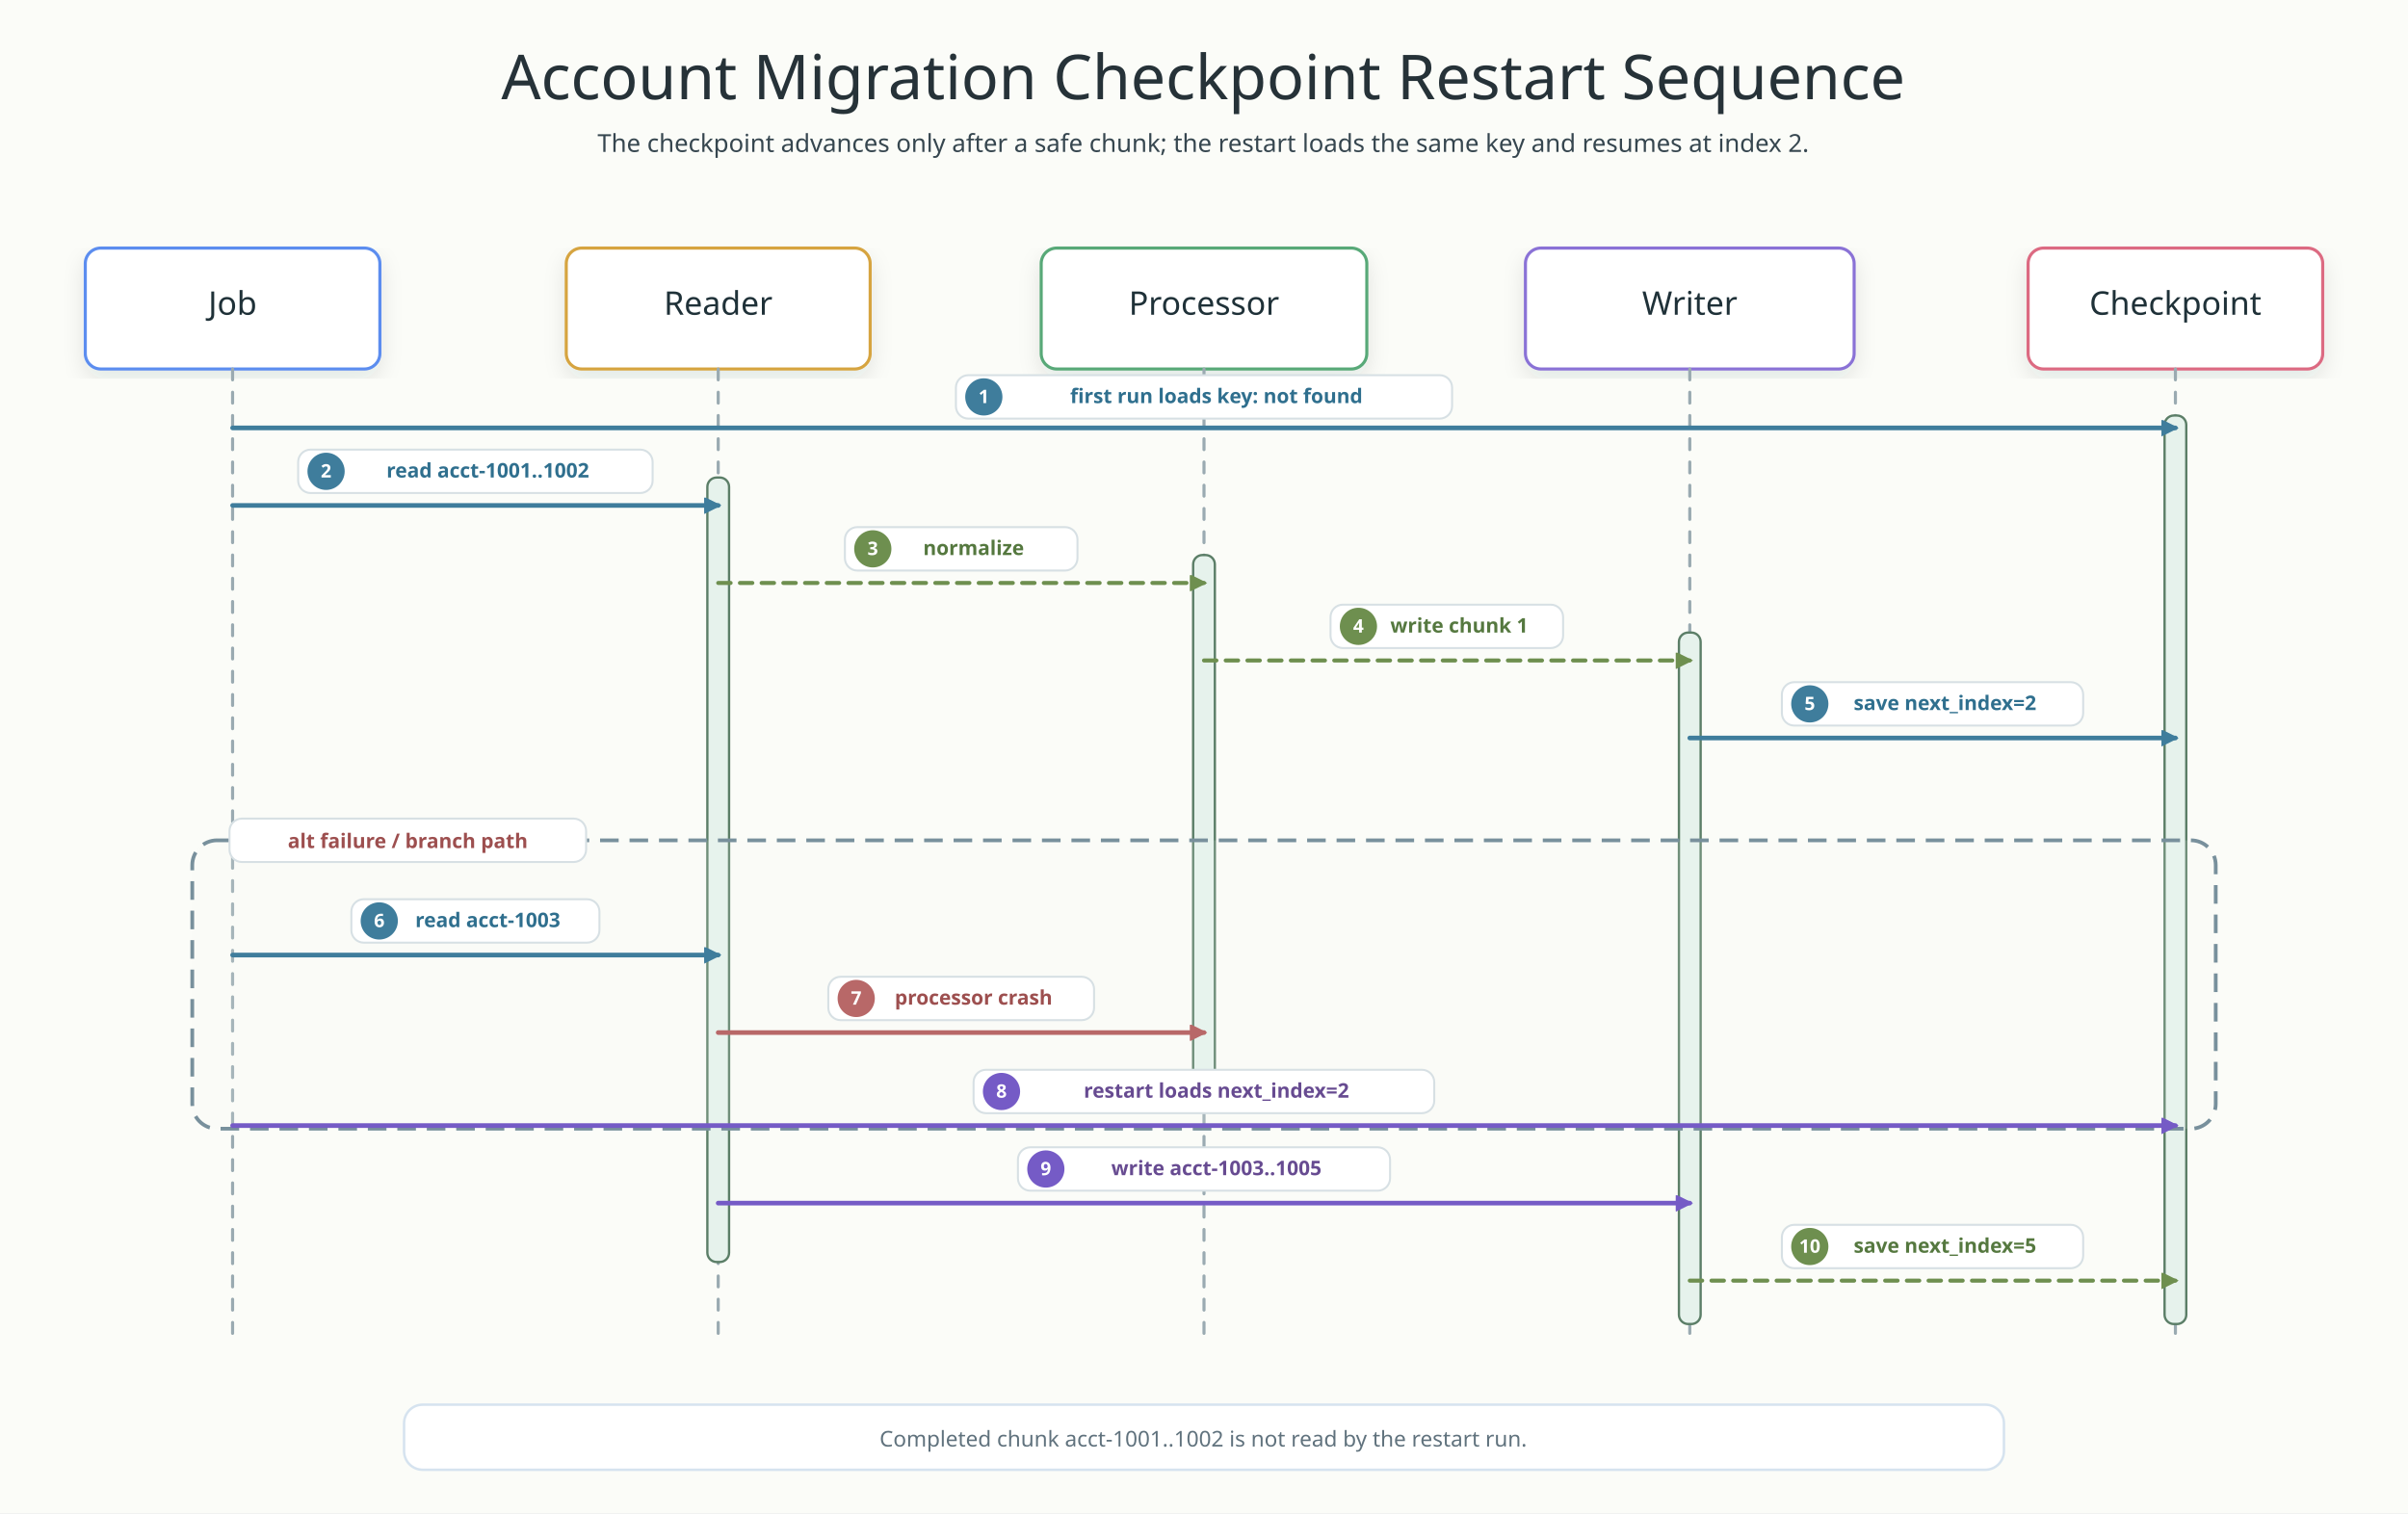
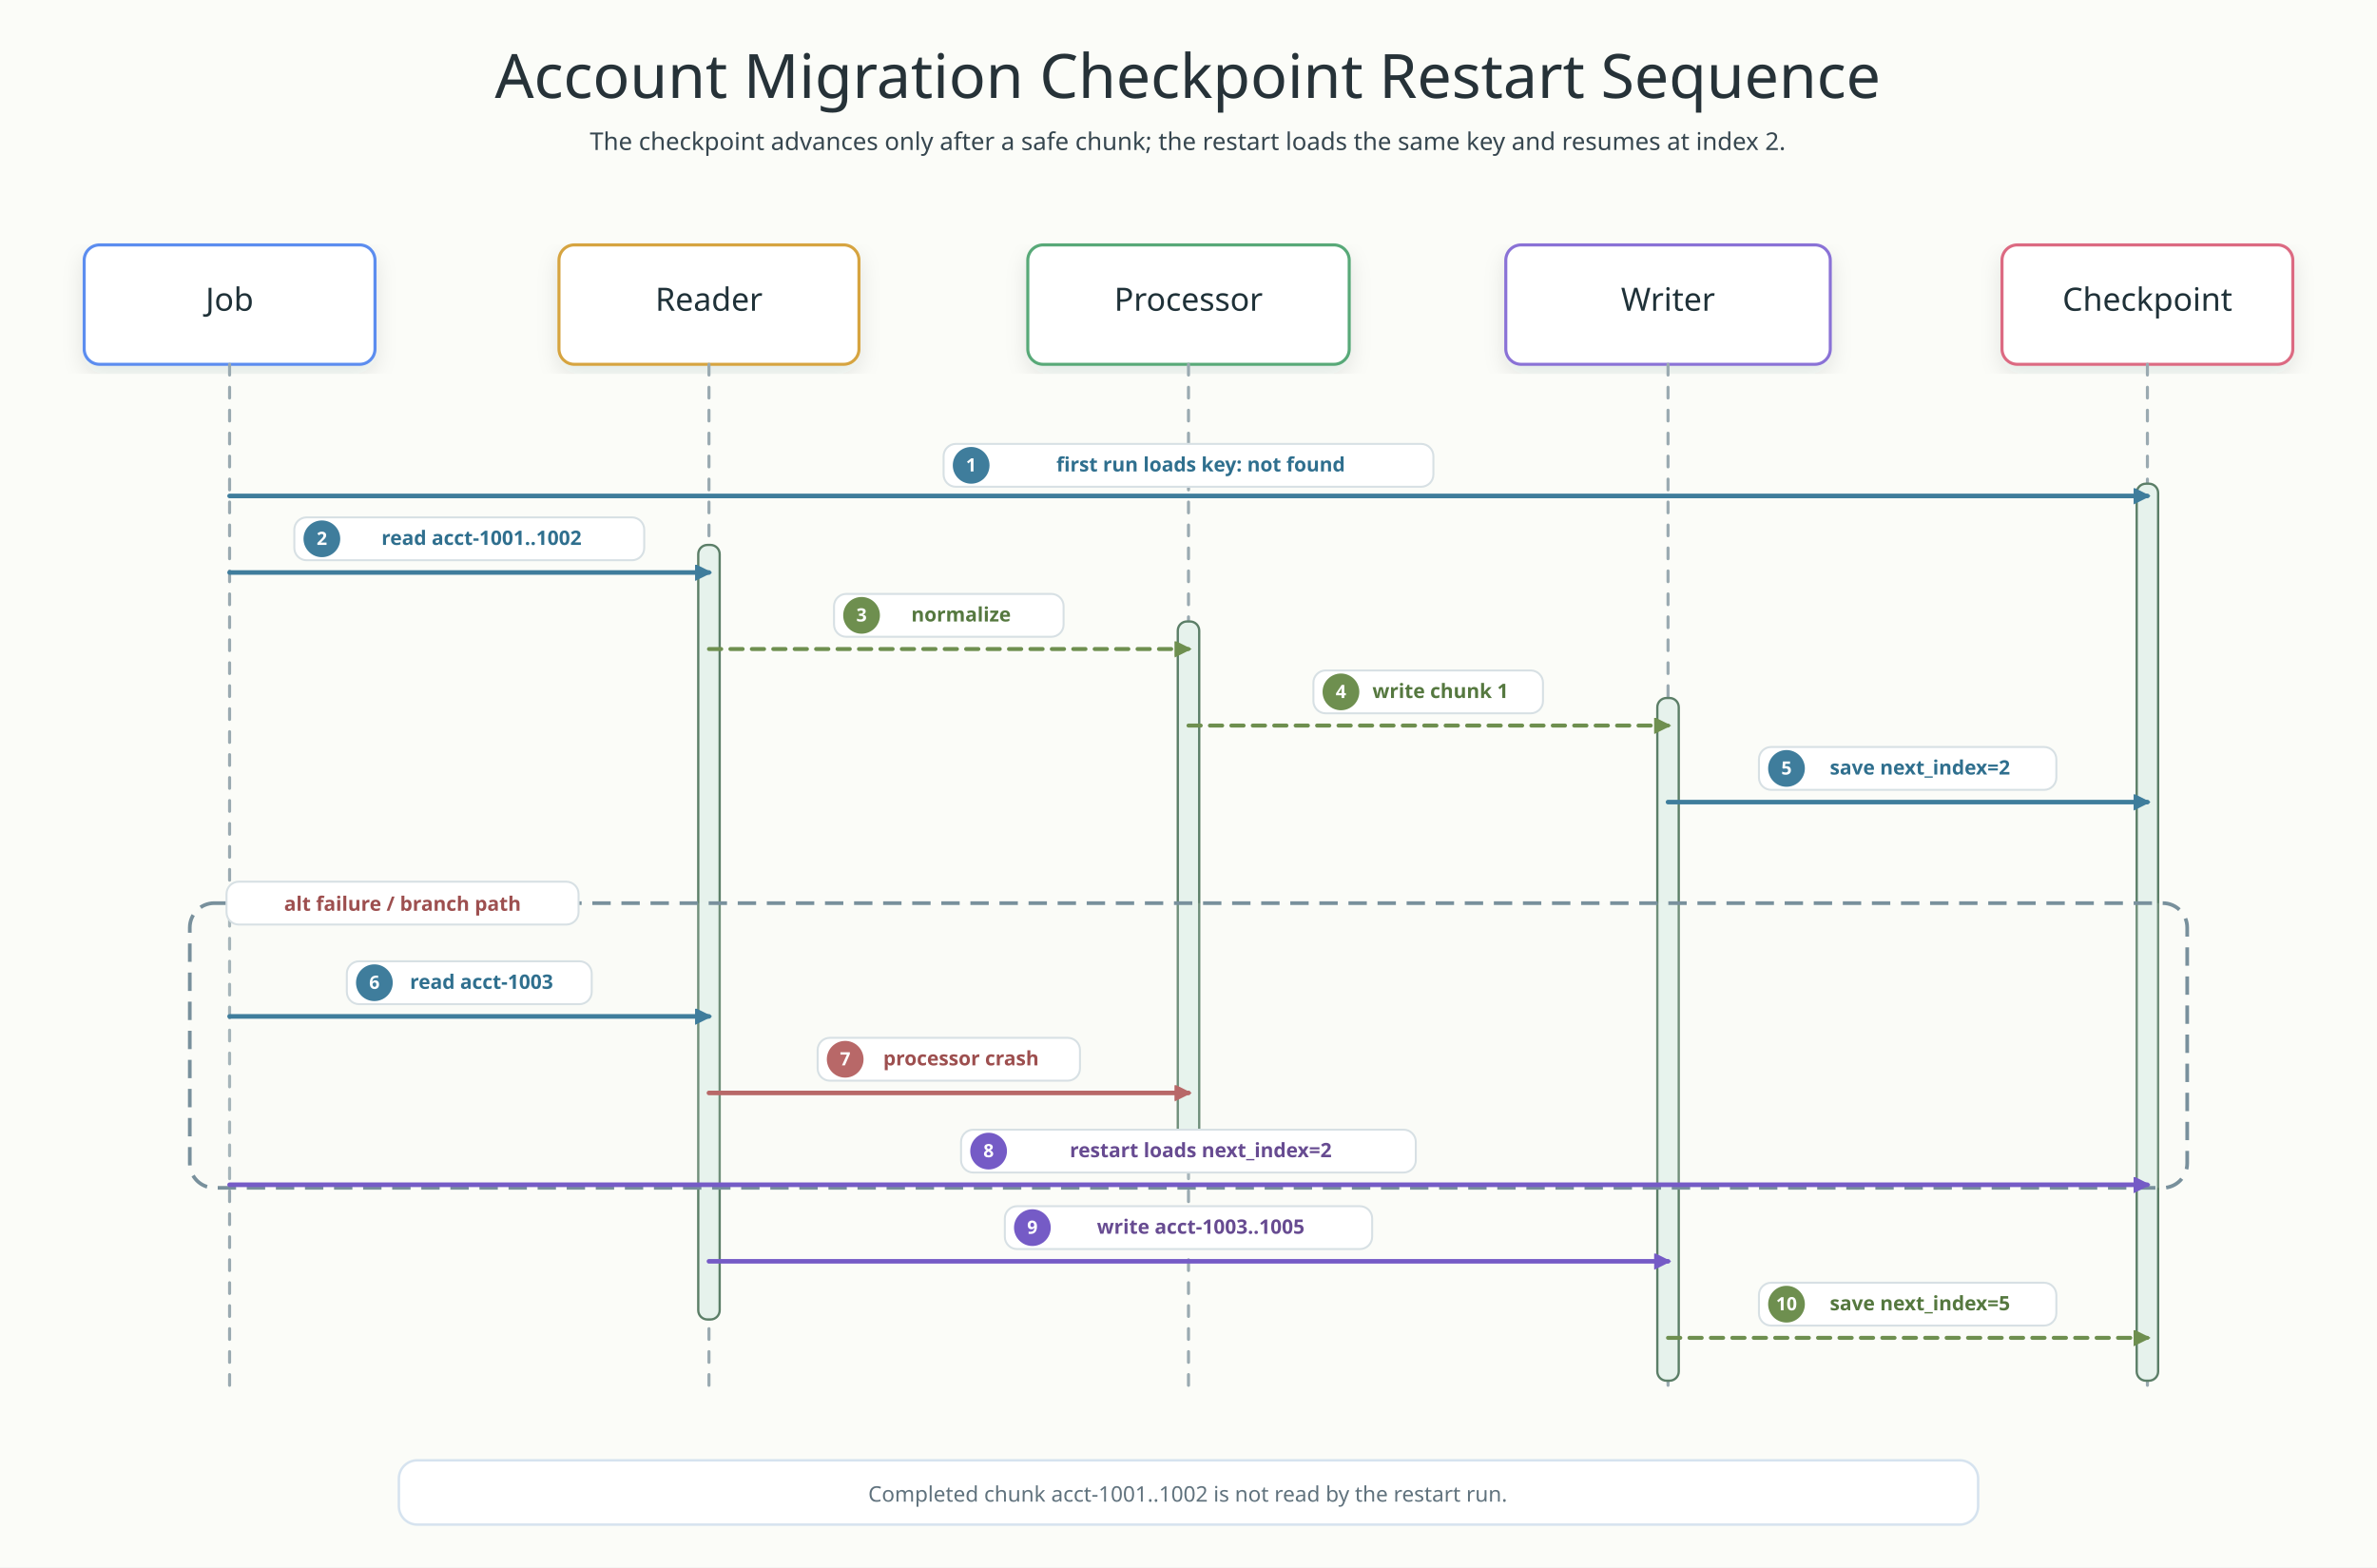
- <svg xmlns="http://www.w3.org/2000/svg" width="1553" height="976" viewBox="-60 0 1553 976" role="img" aria-labelledby="title desc">
+ <svg xmlns="http://www.w3.org/2000/svg" width="1553" height="1024" viewBox="-60 0 1553 1024" role="img" aria-labelledby="title desc">
  <defs>
    <filter id="shadow" x="-8%" y="-8%" width="116%" height="116%">
      <feDropShadow dx="0" dy="6" stdDeviation="7" flood-color="#203040" flood-opacity="0.10" />
    </filter>
    <marker id="arrow-call" markerWidth="13" markerHeight="13" refX="9" refY="5" orient="auto" markerUnits="userSpaceOnUse">
      <polygon points="0,0 10,5 0,10" fill="#3F7D9C" stroke="#3F7D9C" stroke-dasharray="none" style="stroke-dasharray:none" />
    </marker>
    <marker id="arrow-return" markerWidth="13" markerHeight="13" refX="9" refY="5" orient="auto" markerUnits="userSpaceOnUse">
      <polygon points="0,0 10,5 0,10" fill="#6E8F4F" stroke="#6E8F4F" stroke-dasharray="none" style="stroke-dasharray:none" />
    </marker>
    <marker id="arrow-async" markerWidth="13" markerHeight="13" refX="9" refY="5" orient="auto" markerUnits="userSpaceOnUse">
      <polygon points="0,0 10,5 0,10" fill="#755BC6" stroke="#755BC6" stroke-dasharray="none" style="stroke-dasharray:none" />
    </marker>
    <marker id="arrow-fail" markerWidth="13" markerHeight="13" refX="9" refY="5" orient="auto" markerUnits="userSpaceOnUse">
      <polygon points="0,0 10,5 0,10" fill="#B86868" stroke="#B86868" stroke-dasharray="none" style="stroke-dasharray:none" />
    </marker>
    <style>
      @font-face { font-family: 'Architects Daughter'; src: url('file:///Users/debop/Library/Fonts/ArchitectsDaughter-Regular.ttf') format('truetype'); }
      @font-face { font-family: 'Comic Mono'; src: url('file:///Users/debop/Library/Fonts/ComicMono.ttf') format('truetype'); }
      .canvas{fill:#fbfcf8}.title{font-family:'Architects Daughter';font-size:40px;fill:#263238}.subtitle,.detail,.footer{font-family:'Comic Mono';fill:#36464f}.subtitle{font-size:16px}.footer{font-size:14px;fill:#60727d}.cardTitle{font-family:'Architects Daughter';font-size:21px;fill:#1f3138}.role{font-family:'Comic Mono';font-size:12px;fill:#546a73}.card{fill:#ffffff;stroke-width:2;filter:url(#shadow)}.lifeline{stroke:#9aaab1;stroke-width:2;stroke-dasharray:7 8;stroke-linecap:round}.activation{fill:#e6f2ec;stroke:#5b7e67;stroke-width:1.5}.call,.return,.async,.fail{fill:none;stroke-width:3;stroke-linecap:round;stroke-linejoin:round}.call{stroke:#3F7D9C;marker-end:url(#arrow-call)}.return{stroke:#6E8F4F;stroke-width:2.6;stroke-dasharray:8 6;marker-end:url(#arrow-return)}.async{stroke:#755BC6;marker-end:url(#arrow-async)}.fail{stroke:#B86868;marker-end:url(#arrow-fail)}.alt{fill:#eef7f0;fill-opacity:.14;stroke:#78909c;stroke-width:2.4;stroke-dasharray:12 7}.divider{stroke:#78909c;stroke-width:2;stroke-dasharray:10 8}rect.label{fill:#ffffff;stroke:#d7e0e4;stroke-width:1.3}.callLabel{stroke:#9cc2d1}.returnLabel{stroke:#b6c9a4}.asyncLabel{stroke:#b8a9d5}.failLabel{stroke:#d9abab}.badgeText,.msg{font-family:'Comic Mono';font-size:12px;font-weight:700}.msg{font-size:13px}.callText{fill:#2f6f8e}.returnText{fill:#55783F}.asyncText{fill:#674b91}.failText{fill:#9d4f4f}
    </style>
  </defs>
-   <rect class="canvas" x="-60" y="0" width="1553" height="976" />
+   <rect class="canvas" x="-60" y="0" width="1553" height="1024" />
  <text class="title" x="716" y="64" text-anchor="middle">Account Migration Checkpoint Restart Sequence</text>
  <text class="subtitle" x="716" y="98" text-anchor="middle">The checkpoint advances only after a safe chunk; the restart loads the same key and resumes at index 2.</text>
  <g id="participant-1">
    <rect class="card" x="-5" y="160" width="190" height="78" rx="10" fill="#E8F3FF" stroke="#5B8DEF" />
    <text class="cardTitle" x="90" y="203" text-anchor="middle">Job</text>
-     <line class="lifeline" x1="90" y1="238" x2="90" y2="864" />
+     <line class="lifeline" x1="90" y1="238" x2="90" y2="912" />
  </g>
  <g id="participant-2">
    <rect class="card" x="305.2" y="160" width="196" height="78" rx="10" fill="#FFF3D9" stroke="#D6A441" />
    <text class="cardTitle" x="403.2" y="203" text-anchor="middle">Reader</text>
-     <line class="lifeline" x1="403.2" y1="238" x2="403.2" y2="864" />
+     <line class="lifeline" x1="403.2" y1="238" x2="403.2" y2="912" />
  </g>
  <g id="participant-3">
    <rect class="card" x="611.5" y="160" width="210" height="78" rx="10" fill="#EAF7EF" stroke="#58A978" />
    <text class="cardTitle" x="716.5" y="203" text-anchor="middle">Processor</text>
-     <line class="lifeline" x1="716.5" y1="238" x2="716.5" y2="864" />
+     <line class="lifeline" x1="716.5" y1="238" x2="716.5" y2="912" />
  </g>
  <g id="participant-4">
    <rect class="card" x="923.8" y="160" width="212" height="78" rx="10" fill="#F1ECFF" stroke="#8A72D6" />
    <text class="cardTitle" x="1029.8" y="203" text-anchor="middle">Writer</text>
-     <line class="lifeline" x1="1029.8" y1="238" x2="1029.8" y2="864" />
+     <line class="lifeline" x1="1029.8" y1="238" x2="1029.8" y2="912" />
  </g>
  <g id="participant-5">
    <rect class="card" x="1248" y="160" width="190" height="78" rx="10" fill="#FDECEF" stroke="#DC6B82" />
    <text class="cardTitle" x="1343" y="203" text-anchor="middle">Checkpoint</text>
-     <line class="lifeline" x1="1343" y1="238" x2="1343" y2="864" />
+     <line class="lifeline" x1="1343" y1="238" x2="1343" y2="912" />
  </g>
-   <rect class="activation" x="396.2" y="308" width="14" height="506" rx="6" />
-   <rect class="activation" x="709.5" y="358" width="14" height="346" rx="6" />
-   <rect class="activation" x="1022.8" y="408" width="14" height="446" rx="6" />
-   <rect class="activation" x="1336" y="268" width="14" height="586" rx="6" />
-   <rect class="alt" x="64" y="542" width="1305" height="186" rx="16" />
-   <rect class="label failLabel" x="88" y="528" width="230" height="28" rx="8" />
-   <text class="msg failText" x="203" y="547" text-anchor="middle">alt failure / branch path</text>
+   <rect class="activation" x="396.2" y="356" width="14" height="506" rx="6" />
+   <rect class="activation" x="709.5" y="406" width="14" height="346" rx="6" />
+   <rect class="activation" x="1022.8" y="456" width="14" height="446" rx="6" />
+   <rect class="activation" x="1336" y="316" width="14" height="586" rx="6" />
+   <rect class="alt" x="64" y="590" width="1305" height="186" rx="16" />
+   <rect class="label failLabel" x="88" y="576" width="230" height="28" rx="8" />
+   <text class="msg failText" x="203" y="595" text-anchor="middle">alt failure / branch path</text>
  <g id="message-1">
-     <rect class="label callLabel" x="556.5" y="242" width="320" height="28" rx="8" />
-     <circle cx="574.5" cy="256" r="12" fill="#3F7D9C" />
-     <text class="badgeText" x="574.5" y="260" text-anchor="middle" fill="#fff">1</text>
-     <text class="msg callText" x="724.5" y="260" text-anchor="middle">first run loads key: not found</text>
-     <path class="call" d="M 90 276 H 1343" />
+     <rect class="label callLabel" x="556.5" y="290" width="320" height="28" rx="8" />
+     <circle cx="574.5" cy="304" r="12" fill="#3F7D9C" />
+     <text class="badgeText" x="574.5" y="308" text-anchor="middle" fill="#fff">1</text>
+     <text class="msg callText" x="724.5" y="308" text-anchor="middle">first run loads key: not found</text>
+     <path class="call" d="M 90 324 H 1343" />
  </g>
  <g id="message-2">
-     <rect class="label callLabel" x="132.3" y="290" width="228.6" height="28" rx="8" />
-     <circle cx="150.3" cy="304" r="12" fill="#3F7D9C" />
-     <text class="badgeText" x="150.3" y="308" text-anchor="middle" fill="#fff">2</text>
-     <text class="msg callText" x="254.6" y="308" text-anchor="middle">read acct-1001..1002</text>
-     <path class="call" d="M 90 326 H 403.2" />
+     <rect class="label callLabel" x="132.3" y="338" width="228.6" height="28" rx="8" />
+     <circle cx="150.3" cy="352" r="12" fill="#3F7D9C" />
+     <text class="badgeText" x="150.3" y="356" text-anchor="middle" fill="#fff">2</text>
+     <text class="msg callText" x="254.6" y="356" text-anchor="middle">read acct-1001..1002</text>
+     <path class="call" d="M 90 374 H 403.2" />
  </g>
  <g id="message-3">
-     <rect class="label returnLabel" x="484.9" y="340" width="150" height="28" rx="8" />
-     <circle cx="502.9" cy="354" r="12" fill="#6E8F4F" />
-     <text class="badgeText" x="502.9" y="358" text-anchor="middle" fill="#fff">3</text>
-     <text class="msg returnText" x="567.9" y="358" text-anchor="middle">normalize</text>
-     <path class="return" d="M 403.2 376 H 716.5" />
+     <rect class="label returnLabel" x="484.9" y="388" width="150" height="28" rx="8" />
+     <circle cx="502.9" cy="402" r="12" fill="#6E8F4F" />
+     <text class="badgeText" x="502.9" y="406" text-anchor="middle" fill="#fff">3</text>
+     <text class="msg returnText" x="567.9" y="406" text-anchor="middle">normalize</text>
+     <path class="return" d="M 403.2 424 H 716.5" />
  </g>
  <g id="message-4">
-     <rect class="label returnLabel" x="798.1" y="390" width="150" height="28" rx="8" />
-     <circle cx="816.1" cy="404" r="12" fill="#6E8F4F" />
-     <text class="badgeText" x="816.1" y="408" text-anchor="middle" fill="#fff">4</text>
-     <text class="msg returnText" x="881.1" y="408" text-anchor="middle">write chunk 1</text>
-     <path class="return" d="M 716.5 426 H 1029.8" />
+     <rect class="label returnLabel" x="798.1" y="438" width="150" height="28" rx="8" />
+     <circle cx="816.1" cy="452" r="12" fill="#6E8F4F" />
+     <text class="badgeText" x="816.1" y="456" text-anchor="middle" fill="#fff">4</text>
+     <text class="msg returnText" x="881.1" y="456" text-anchor="middle">write chunk 1</text>
+     <path class="return" d="M 716.5 474 H 1029.8" />
  </g>
  <g id="message-5">
-     <rect class="label callLabel" x="1089.2" y="440" width="194.3" height="28" rx="8" />
-     <circle cx="1107.2" cy="454" r="12" fill="#3F7D9C" />
-     <text class="badgeText" x="1107.2" y="458" text-anchor="middle" fill="#fff">5</text>
-     <text class="msg callText" x="1194.4" y="458" text-anchor="middle">save next_index=2</text>
-     <path class="call" d="M 1029.8 476 H 1343" />
+     <rect class="label callLabel" x="1089.2" y="488" width="194.3" height="28" rx="8" />
+     <circle cx="1107.2" cy="502" r="12" fill="#3F7D9C" />
+     <text class="badgeText" x="1107.2" y="506" text-anchor="middle" fill="#fff">5</text>
+     <text class="msg callText" x="1194.4" y="506" text-anchor="middle">save next_index=2</text>
+     <path class="call" d="M 1029.8 524 H 1343" />
  </g>
  <g id="message-6">
-     <rect class="label callLabel" x="166.6" y="580" width="160" height="28" rx="8" />
-     <circle cx="184.6" cy="594" r="12" fill="#3F7D9C" />
-     <text class="badgeText" x="184.6" y="598" text-anchor="middle" fill="#fff">6</text>
-     <text class="msg callText" x="254.6" y="598" text-anchor="middle">read acct-1003</text>
-     <path class="call" d="M 90 616 H 403.2" />
+     <rect class="label callLabel" x="166.6" y="628" width="160" height="28" rx="8" />
+     <circle cx="184.6" cy="642" r="12" fill="#3F7D9C" />
+     <text class="badgeText" x="184.6" y="646" text-anchor="middle" fill="#fff">6</text>
+     <text class="msg callText" x="254.6" y="646" text-anchor="middle">read acct-1003</text>
+     <path class="call" d="M 90 664 H 403.2" />
  </g>
  <g id="message-7">
-     <rect class="label failLabel" x="474.2" y="630" width="171.4" height="28" rx="8" />
-     <circle cx="492.2" cy="644" r="12" fill="#B86868" />
-     <text class="badgeText" x="492.2" y="648" text-anchor="middle" fill="#fff">7</text>
-     <text class="msg failText" x="567.9" y="648" text-anchor="middle">processor crash</text>
-     <path class="fail" d="M 403.2 666 H 716.5" />
+     <rect class="label failLabel" x="474.2" y="678" width="171.4" height="28" rx="8" />
+     <circle cx="492.2" cy="692" r="12" fill="#B86868" />
+     <text class="badgeText" x="492.2" y="696" text-anchor="middle" fill="#fff">7</text>
+     <text class="msg failText" x="567.9" y="696" text-anchor="middle">processor crash</text>
+     <path class="fail" d="M 403.2 714 H 716.5" />
  </g>
  <g id="message-8">
-     <rect class="label asyncLabel" x="567.9" y="690" width="297.1" height="28" rx="8" />
-     <circle cx="585.9" cy="704" r="12" fill="#755BC6" />
-     <text class="badgeText" x="585.9" y="708" text-anchor="middle" fill="#fff">8</text>
-     <text class="msg asyncText" x="724.5" y="708" text-anchor="middle">restart loads next_index=2</text>
-     <path class="async" d="M 90 726 H 1343" />
+     <rect class="label asyncLabel" x="567.9" y="738" width="297.1" height="28" rx="8" />
+     <circle cx="585.9" cy="752" r="12" fill="#755BC6" />
+     <text class="badgeText" x="585.9" y="756" text-anchor="middle" fill="#fff">8</text>
+     <text class="msg asyncText" x="724.5" y="756" text-anchor="middle">restart loads next_index=2</text>
+     <path class="async" d="M 90 774 H 1343" />
  </g>
  <g id="message-9">
-     <rect class="label asyncLabel" x="596.5" y="740" width="240" height="28" rx="8" />
-     <circle cx="614.5" cy="754" r="12" fill="#755BC6" />
-     <text class="badgeText" x="614.5" y="758" text-anchor="middle" fill="#fff">9</text>
-     <text class="msg asyncText" x="724.5" y="758" text-anchor="middle">write acct-1003..1005</text>
-     <path class="async" d="M 403.2 776 H 1029.8" />
+     <rect class="label asyncLabel" x="596.5" y="788" width="240" height="28" rx="8" />
+     <circle cx="614.5" cy="802" r="12" fill="#755BC6" />
+     <text class="badgeText" x="614.5" y="806" text-anchor="middle" fill="#fff">9</text>
+     <text class="msg asyncText" x="724.5" y="806" text-anchor="middle">write acct-1003..1005</text>
+     <path class="async" d="M 403.2 824 H 1029.8" />
  </g>
  <g id="message-10">
-     <rect class="label returnLabel" x="1089.2" y="790" width="194.3" height="28" rx="8" />
-     <circle cx="1107.2" cy="804" r="12" fill="#6E8F4F" />
-     <text class="badgeText" x="1107.2" y="808" text-anchor="middle" fill="#fff">10</text>
-     <text class="msg returnText" x="1194.4" y="808" text-anchor="middle">save next_index=5</text>
-     <path class="return" d="M 1029.8 826 H 1343" />
+     <rect class="label returnLabel" x="1089.2" y="838" width="194.3" height="28" rx="8" />
+     <circle cx="1107.2" cy="852" r="12" fill="#6E8F4F" />
+     <text class="badgeText" x="1107.2" y="856" text-anchor="middle" fill="#fff">10</text>
+     <text class="msg returnText" x="1194.4" y="856" text-anchor="middle">save next_index=5</text>
+     <path class="return" d="M 1029.8 874 H 1343" />
  </g>
  <g>
-     <rect x="200.6" y="906" width="1031.8" height="42" rx="12" fill="#ffffff" stroke="#D6E3EF" stroke-width="1.6" />
-     <text class="footer" x="716" y="933" text-anchor="middle">Completed chunk acct-1001..1002 is not read by the restart run.</text>
+     <rect x="200.6" y="954" width="1031.8" height="42" rx="12" fill="#ffffff" stroke="#D6E3EF" stroke-width="1.6" />
+     <text class="footer" x="716" y="981" text-anchor="middle">Completed chunk acct-1001..1002 is not read by the restart run.</text>
  </g>
</svg>
